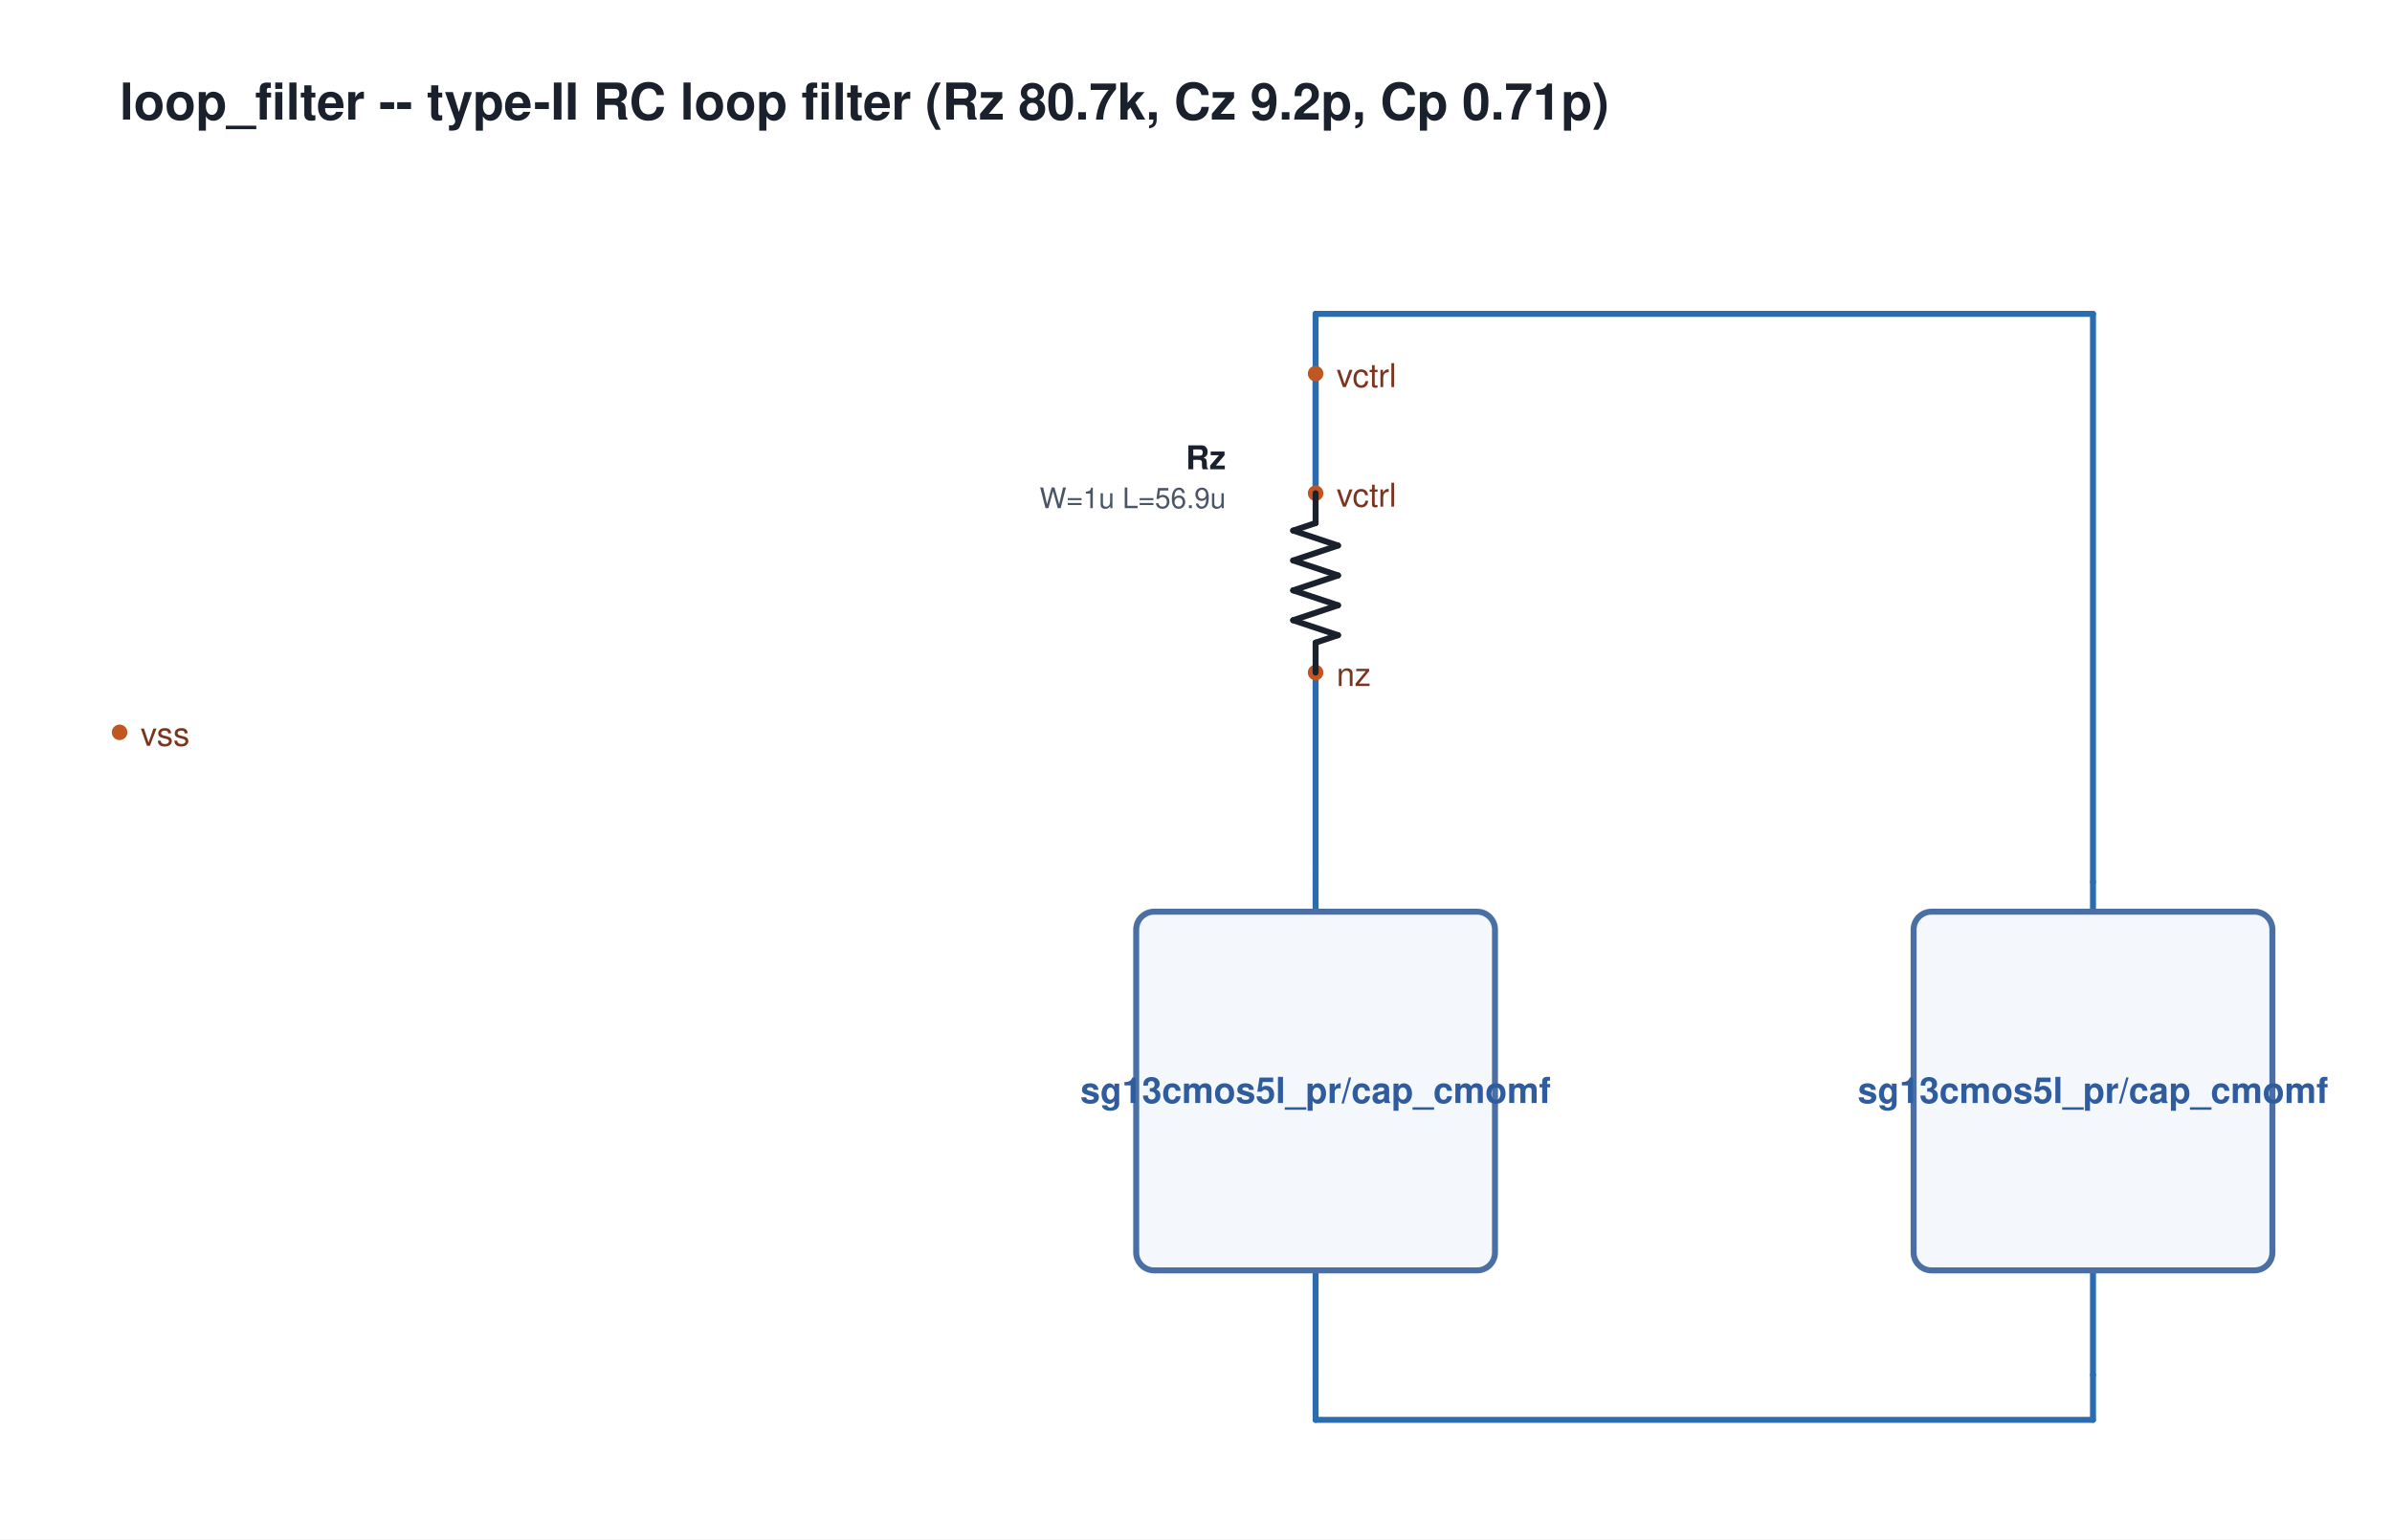
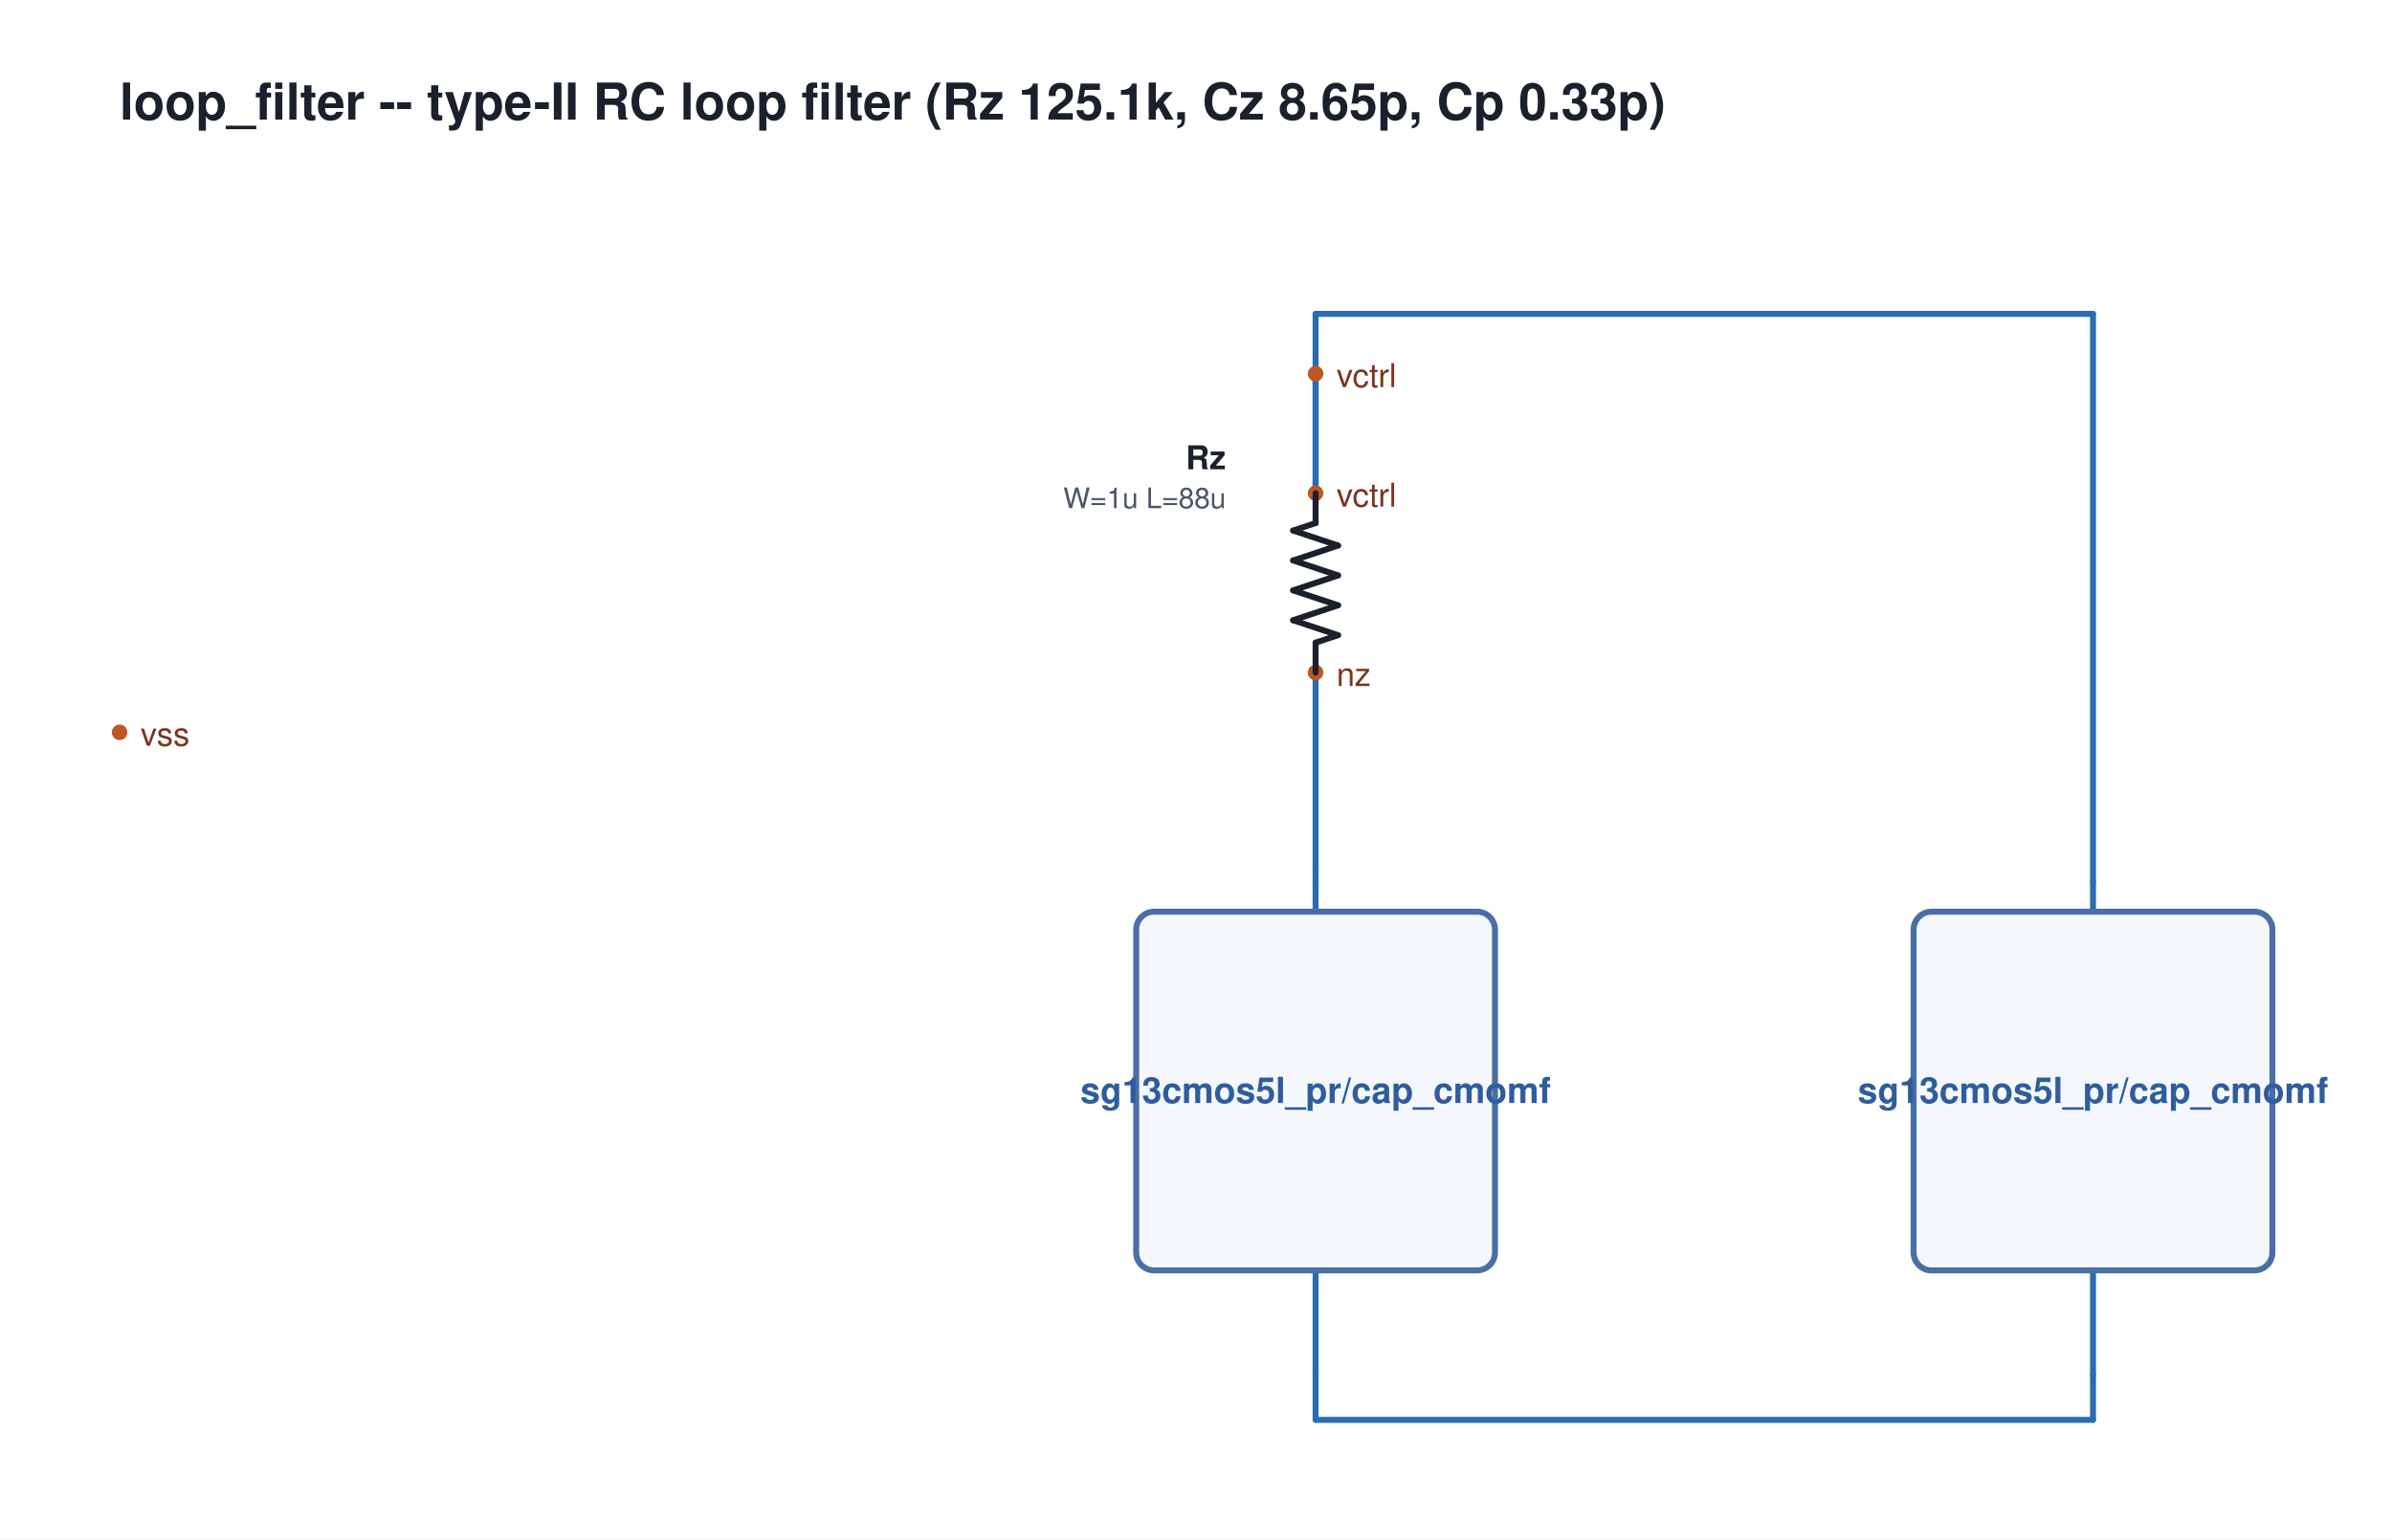
<svg xmlns="http://www.w3.org/2000/svg" width="800" height="515" viewBox="-440 -445 800 515">
  <rect x="-440.0" y="-445.0" width="800.0" height="515.0" fill="#ffffff" />
  <line x1="0.0" y1="-220.0" x2="0.0" y2="-155.0" stroke="#2b6cb0" stroke-width="2" stroke-linecap="round" />
  <line x1="0.0" y1="-155.0" x2="0.0" y2="-150.0" stroke="#2b6cb0" stroke-width="2" stroke-linecap="round" />
  <line x1="0.0" y1="-150.0" x2="0.0" y2="-110.0" stroke="#2b6cb0" stroke-width="2" stroke-linecap="round" />
  <line x1="0.0" y1="-280.0" x2="0.0" y2="-340.0" stroke="#2b6cb0" stroke-width="2" stroke-linecap="round" />
  <line x1="0.0" y1="-340.0" x2="260.0" y2="-340.0" stroke="#2b6cb0" stroke-width="2" stroke-linecap="round" />
  <line x1="260.0" y1="-340.0" x2="260.0" y2="-150.0" stroke="#2b6cb0" stroke-width="2" stroke-linecap="round" />
  <line x1="260.0" y1="-150.0" x2="260.0" y2="-110.0" stroke="#2b6cb0" stroke-width="2" stroke-linecap="round" />
  <line x1="0.0" y1="-50.0" x2="0.0" y2="15.0" stroke="#2b6cb0" stroke-width="2" stroke-linecap="round" />
  <line x1="0.0" y1="15.0" x2="0.0" y2="30.0" stroke="#2b6cb0" stroke-width="2" stroke-linecap="round" />
  <line x1="0.0" y1="30.0" x2="260.0" y2="30.0" stroke="#2b6cb0" stroke-width="2" stroke-linecap="round" />
  <line x1="260.0" y1="30.0" x2="260.0" y2="15.0" stroke="#2b6cb0" stroke-width="2" stroke-linecap="round" />
  <line x1="260.0" y1="15.0" x2="260.0" y2="-50.0" stroke="#2b6cb0" stroke-width="2" stroke-linecap="round" />
  <line x1="0.0" y1="-280.0" x2="0.0" y2="-320.0" stroke="#2b6cb0" stroke-width="2" stroke-linecap="round" />
  <circle cx="0.0" cy="-220.0" r="2.6" fill="#c05621" />
  <text x="7.0" y="-215.5" text-anchor="start" font-family="Helvetica,Arial,sans-serif" font-size="11" fill="#7b341e">nz</text>
  <circle cx="0.0" cy="-280.0" r="2.6" fill="#c05621" />
  <text x="7.0" y="-275.5" text-anchor="start" font-family="Helvetica,Arial,sans-serif" font-size="11" fill="#7b341e">vctrl</text>
  <circle cx="0.0" cy="-50.0" r="2.6" fill="#c05621" />
  <text x="7.0" y="-45.5" text-anchor="start" font-family="Helvetica,Arial,sans-serif" font-size="11" fill="#7b341e">vss</text>
  <line x1="0.0" y1="-230.0" x2="0.0" y2="-220.0" stroke="#1a202c" stroke-width="2" stroke-linecap="round" />
  <line x1="0.0" y1="-230.0" x2="7.5" y2="-232.5" stroke="#1a202c" stroke-width="2" stroke-linecap="round" />
  <line x1="-7.5" y1="-237.5" x2="7.5" y2="-232.5" stroke="#1a202c" stroke-width="2" stroke-linecap="round" />
  <line x1="-7.5" y1="-237.5" x2="7.5" y2="-242.5" stroke="#1a202c" stroke-width="2" stroke-linecap="round" />
  <line x1="-7.5" y1="-247.5" x2="7.5" y2="-242.5" stroke="#1a202c" stroke-width="2" stroke-linecap="round" />
  <line x1="-7.5" y1="-247.5" x2="7.5" y2="-252.5" stroke="#1a202c" stroke-width="2" stroke-linecap="round" />
  <line x1="-7.5" y1="-257.5" x2="7.5" y2="-252.5" stroke="#1a202c" stroke-width="2" stroke-linecap="round" />
  <line x1="-7.5" y1="-257.5" x2="7.5" y2="-262.5" stroke="#1a202c" stroke-width="2" stroke-linecap="round" />
  <line x1="-7.5" y1="-267.5" x2="7.5" y2="-262.5" stroke="#1a202c" stroke-width="2" stroke-linecap="round" />
  <line x1="-7.5" y1="-267.5" x2="0.0" y2="-270.0" stroke="#1a202c" stroke-width="2" stroke-linecap="round" />
  <line x1="0.0" y1="-280.0" x2="0.0" y2="-270.0" stroke="#1a202c" stroke-width="2" stroke-linecap="round" />
  <text x="-30.0" y="-288.0" text-anchor="end" font-family="Helvetica,Arial,sans-serif" font-size="11" font-weight="bold" fill="#1a202c">Rz</text>
-   <text x="-30.0" y="-275.0" text-anchor="end" font-family="Helvetica,Arial,sans-serif" font-size="9.5" fill="#4a5568">W=1u L=56.9u</text>
+   <text x="-30.0" y="-275.0" text-anchor="end" font-family="Helvetica,Arial,sans-serif" font-size="9.5" fill="#4a5568">W=1u L=88u</text>
  <rect x="-60.0" y="-140.0" width="120" height="120" rx="6" fill="#f4f7fb" stroke="#4a6fa5" stroke-width="2" />
  <text x="0.0" y="-76.0" text-anchor="middle" font-family="Helvetica,Arial,sans-serif" font-size="12" font-weight="bold" fill="#2f5c9e">sg13cmos5l_pr/cap_cmomf</text>
  <rect x="200.0" y="-140.0" width="120" height="120" rx="6" fill="#f4f7fb" stroke="#4a6fa5" stroke-width="2" />
  <text x="260.0" y="-76.0" text-anchor="middle" font-family="Helvetica,Arial,sans-serif" font-size="12" font-weight="bold" fill="#2f5c9e">sg13cmos5l_pr/cap_cmomf</text>
  <circle cx="0.0" cy="-320.0" r="2.6" fill="#c05621" />
  <text x="7.0" y="-315.5" text-anchor="start" font-family="Helvetica,Arial,sans-serif" font-size="11" fill="#7b341e">vctrl</text>
  <circle cx="-400.0" cy="-200.0" r="2.6" fill="#c05621" />
  <text x="-393.0" y="-195.5" text-anchor="start" font-family="Helvetica,Arial,sans-serif" font-size="11" fill="#7b341e">vss</text>
-   <text x="-400.0" y="-405.0" font-family="Helvetica,Arial,sans-serif" font-size="17.0" font-weight="bold" fill="#1a202c">loop_filter -- type-II RC loop filter (Rz 80.7k, Cz 9.2p, Cp 0.71p)</text>
+   <text x="-400.0" y="-405.0" font-family="Helvetica,Arial,sans-serif" font-size="17.0" font-weight="bold" fill="#1a202c">loop_filter -- type-II RC loop filter (Rz 125.1k, Cz 8.65p, Cp 0.33p)</text>
</svg>
